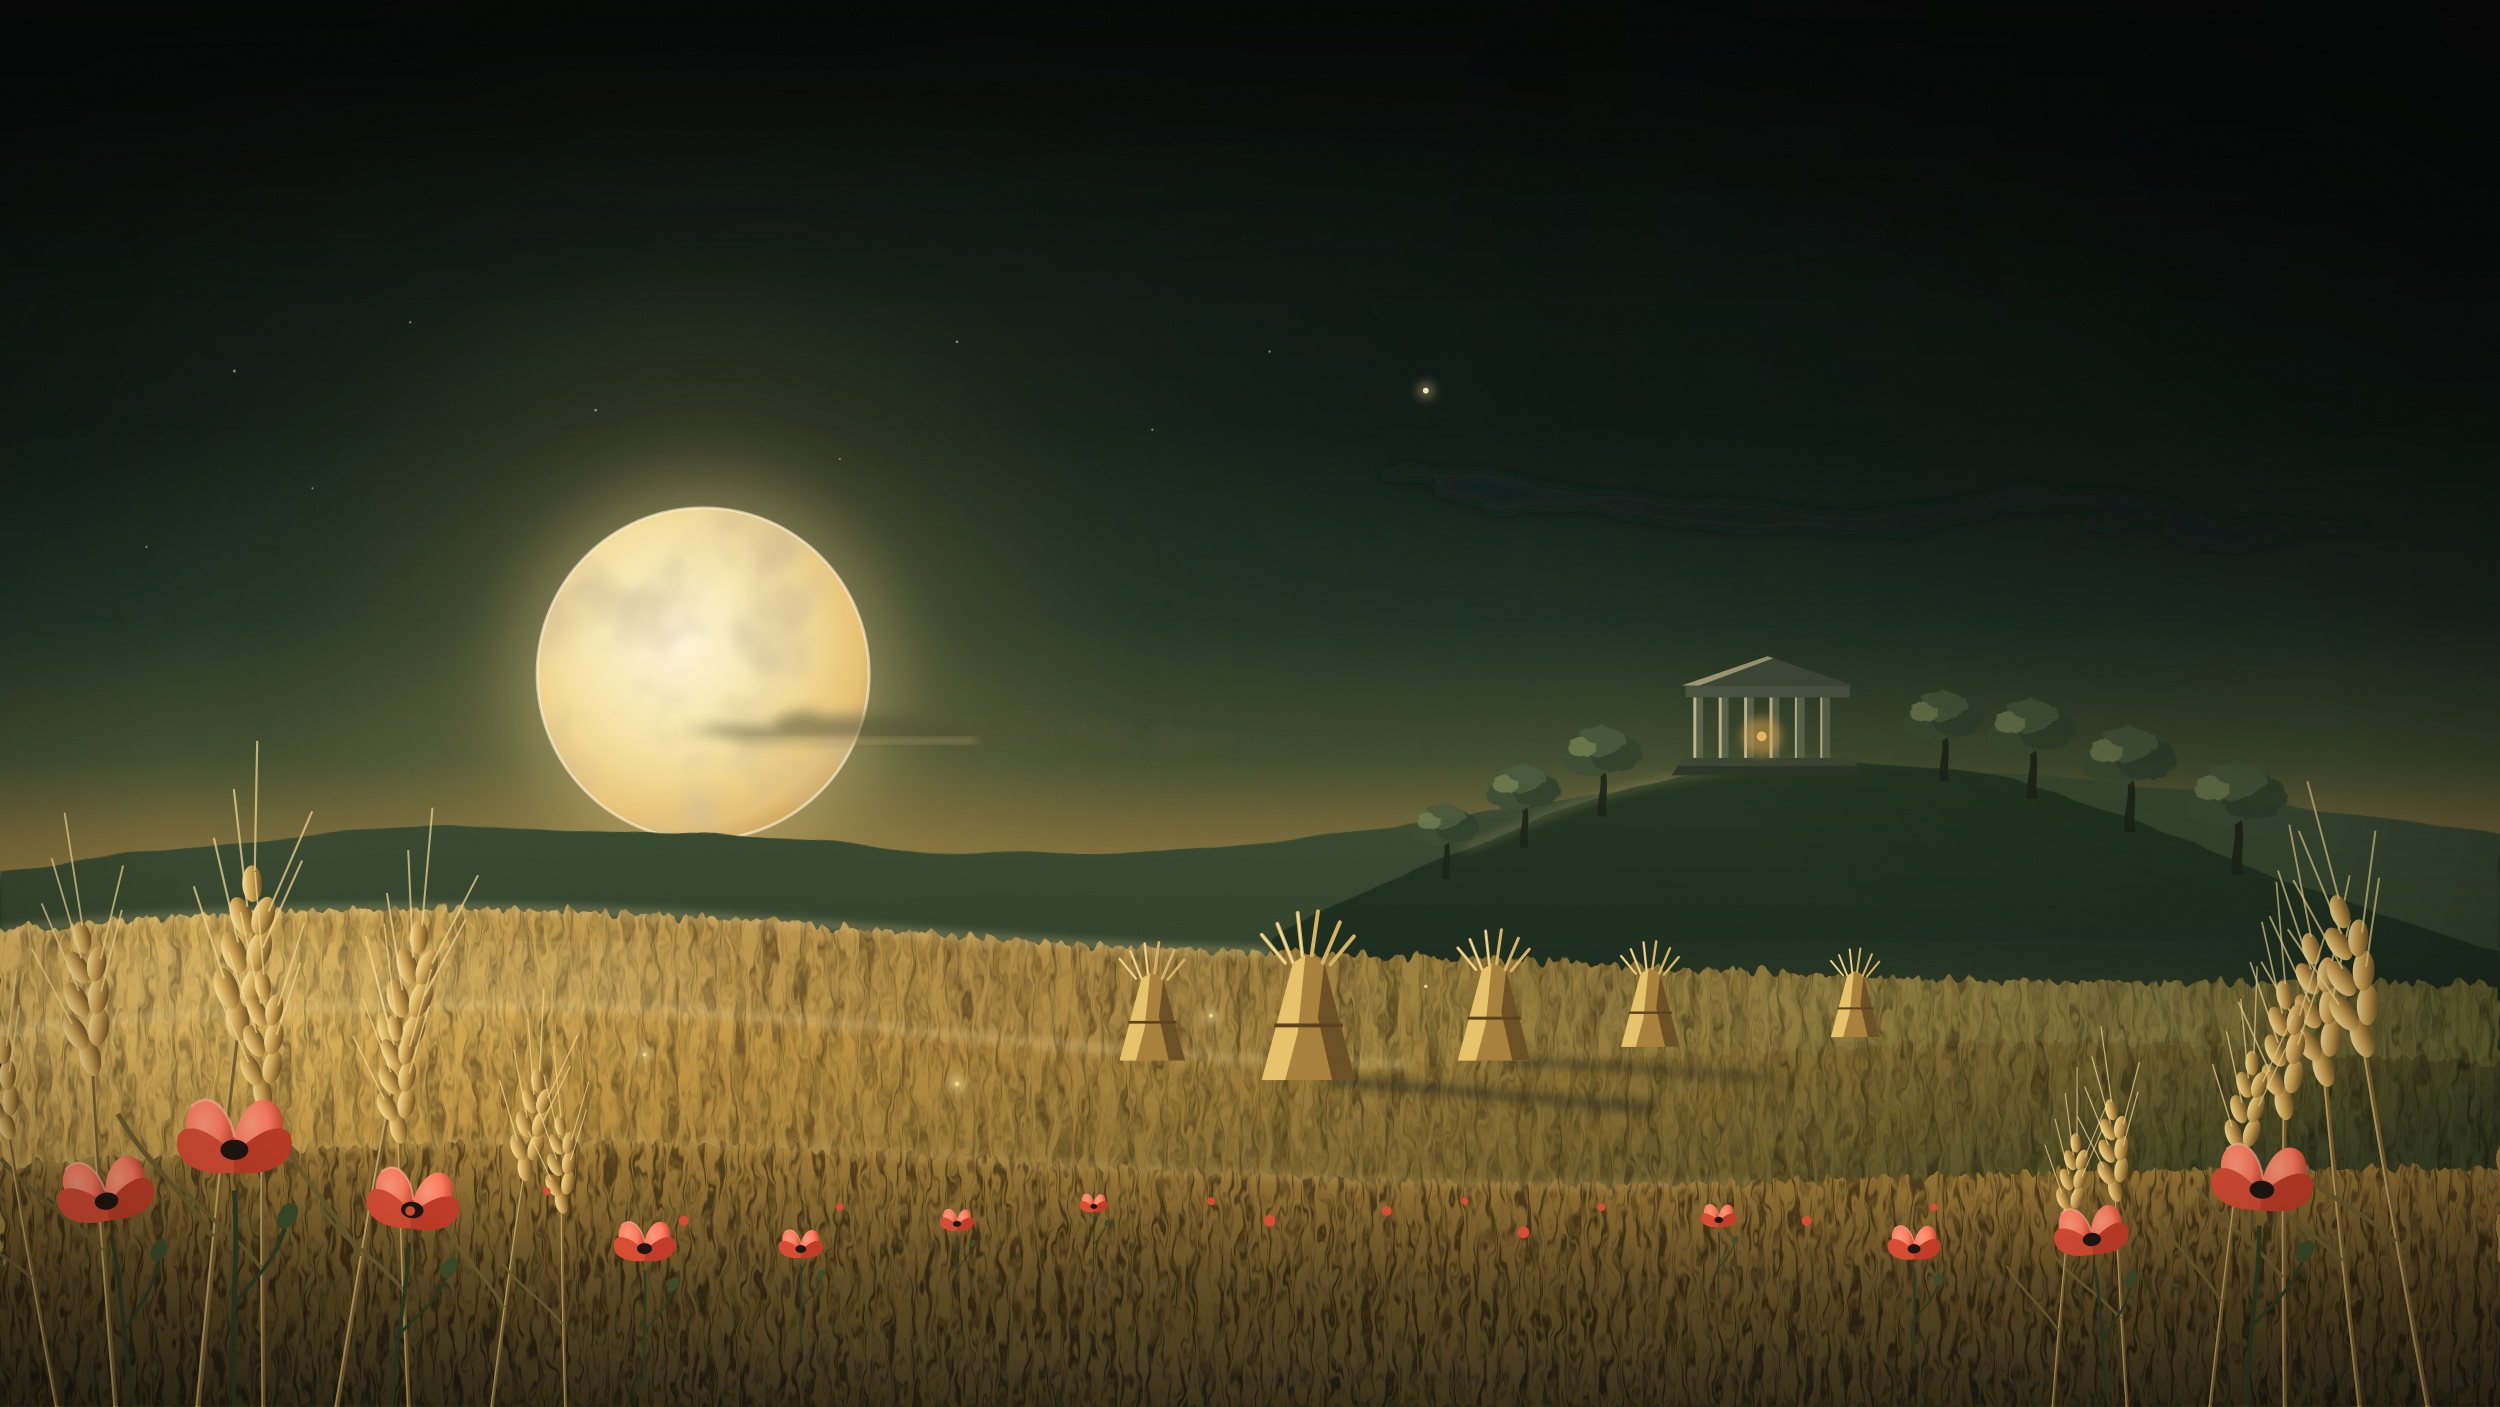
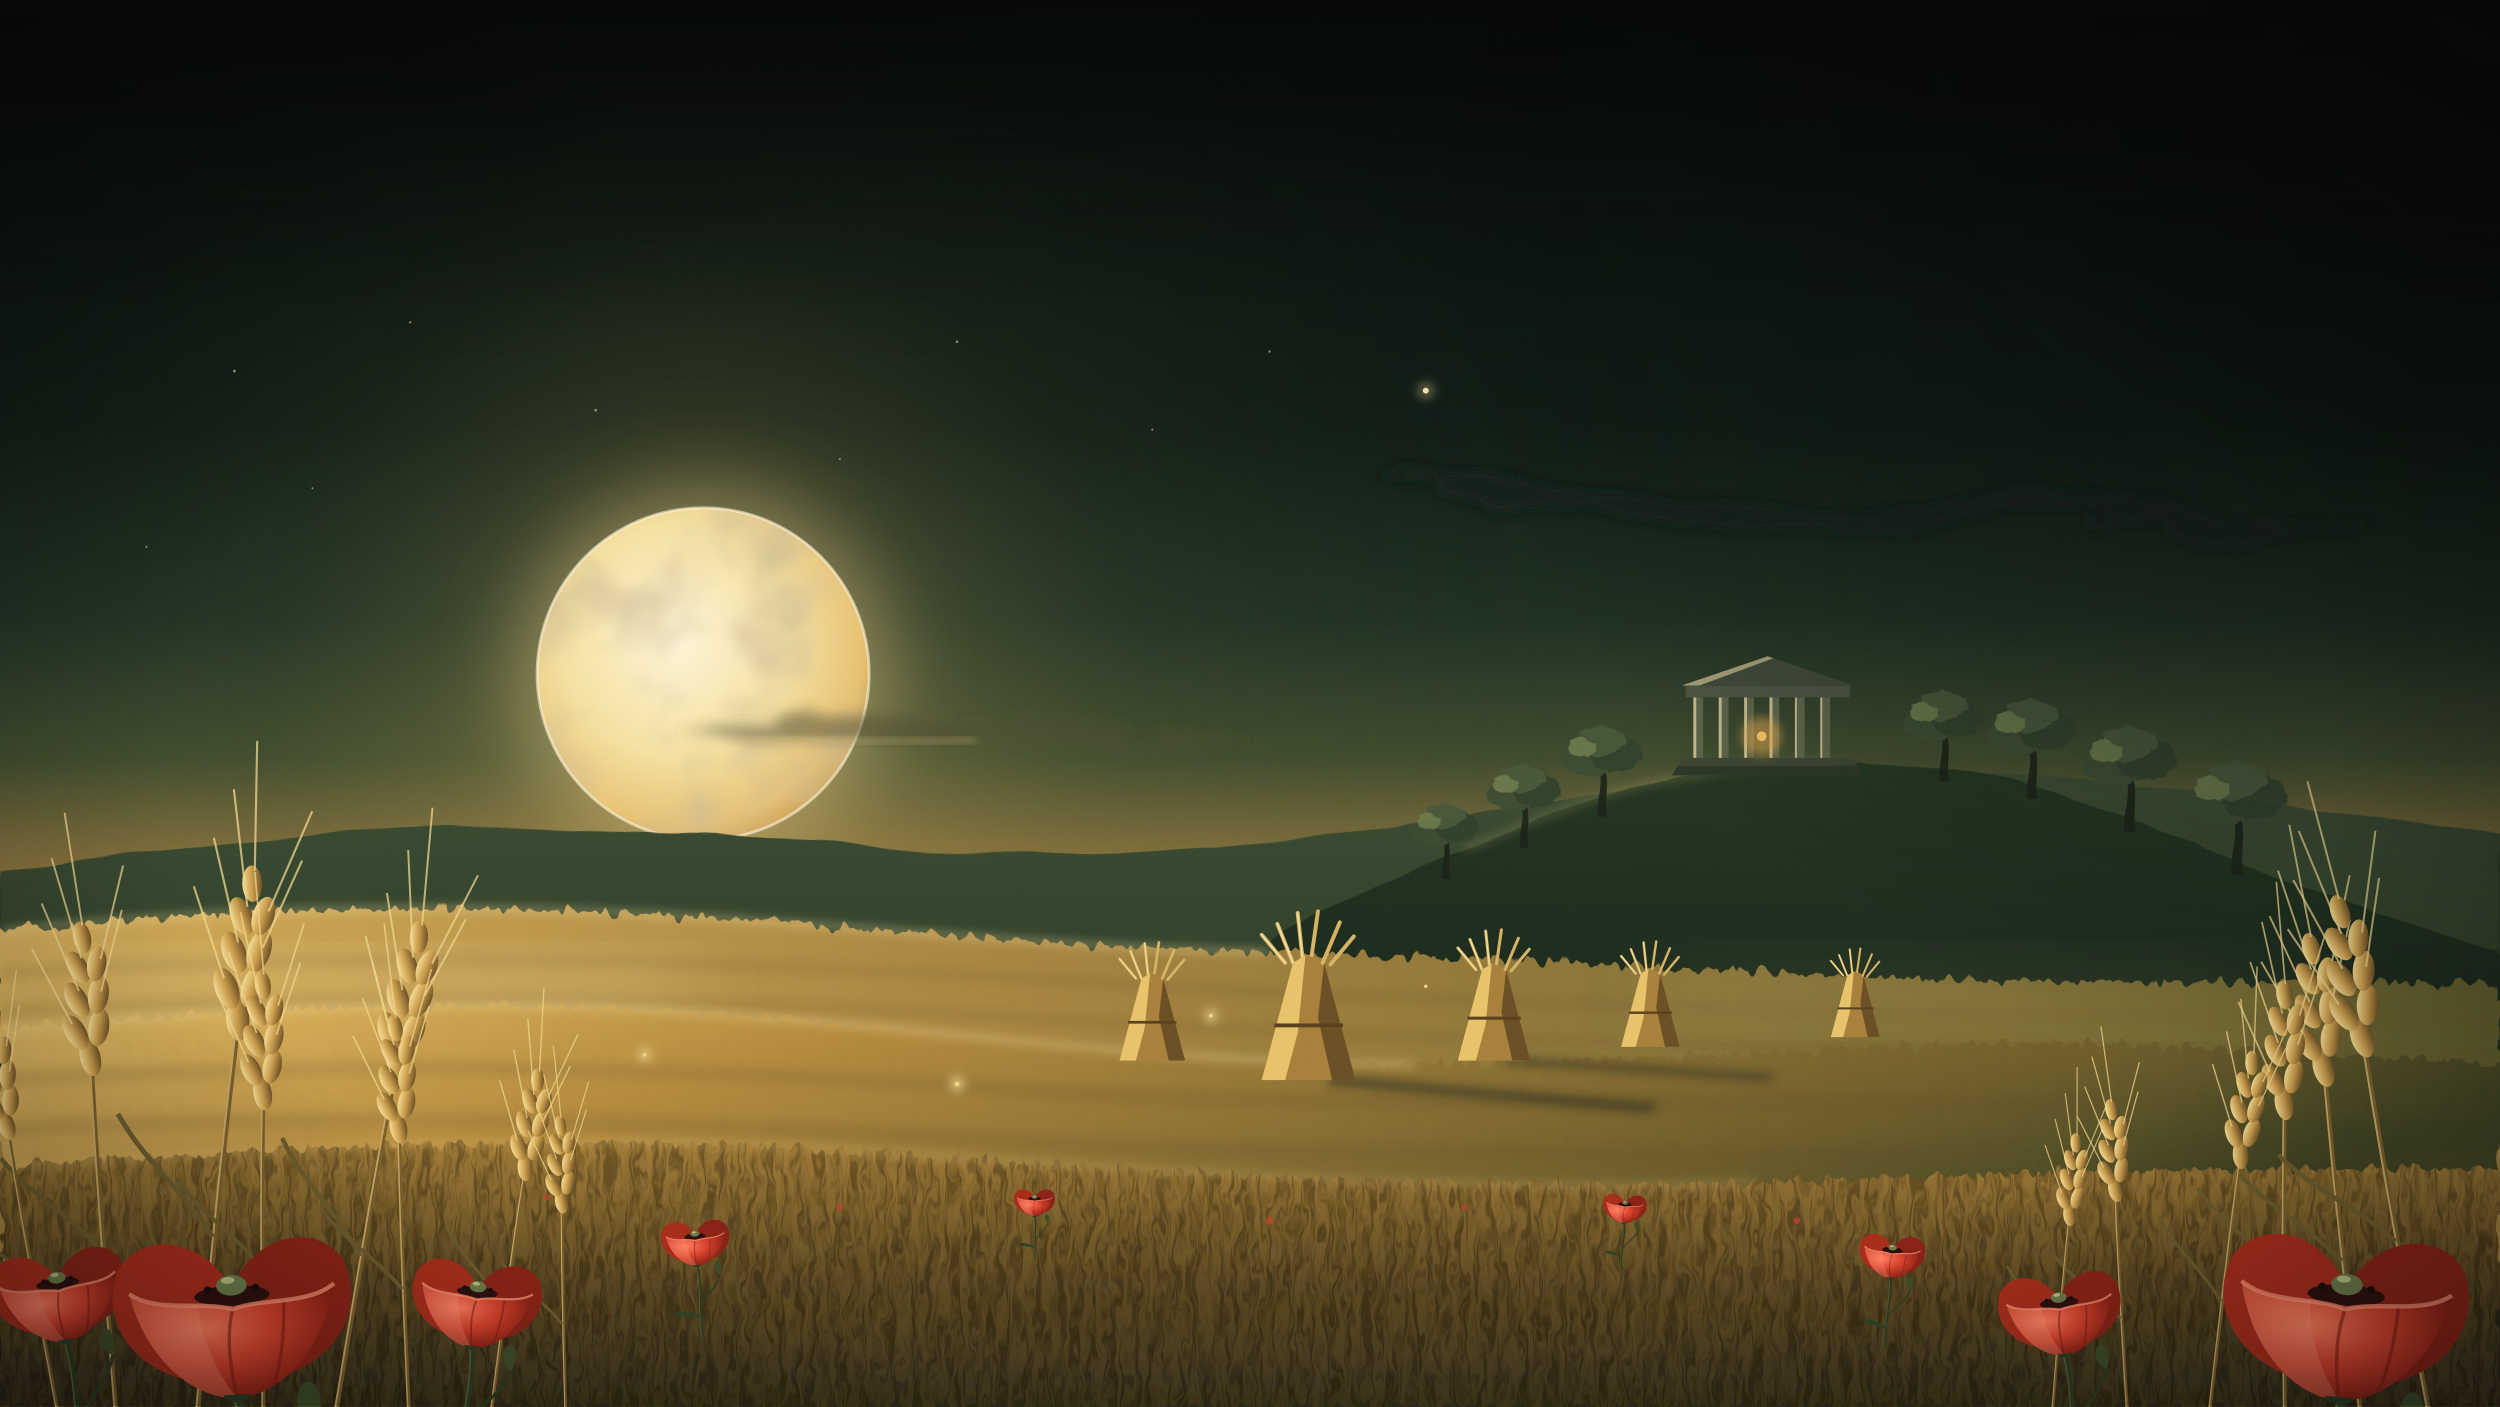
<svg xmlns="http://www.w3.org/2000/svg" xmlns:xlink="http://www.w3.org/1999/xlink" width="2560" height="1440" viewBox="0 0 2560 1440">
  <defs>
    <linearGradient id="sky" x1="0" y1="0" x2="0" y2="1">
      <stop offset="0" stop-color="#050a08" />
      <stop offset="0.3" stop-color="#0c1912" />
      <stop offset="0.44" stop-color="#1c2e20" />
      <stop offset="0.54" stop-color="#3e4a2c" />
      <stop offset="0.6" stop-color="#7a6a38" />
      <stop offset="0.66" stop-color="#a8843e" />
    </linearGradient>
    <radialGradient id="moonHalo" cx="720" cy="700" r="900" gradientUnits="userSpaceOnUse">
      <stop offset="0" stop-color="#f0d68c" stop-opacity="0.5" />
      <stop offset="0.18" stop-color="#d8b462" stop-opacity="0.25" />
      <stop offset="0.5" stop-color="#6a6a3a" stop-opacity="0.1" />
      <stop offset="1" stop-color="#1e3022" stop-opacity="0" />
    </radialGradient>
    <radialGradient id="moon" cx="0.42" cy="0.4" r="0.62">
      <stop offset="0" stop-color="#fff6d8" />
      <stop offset="0.55" stop-color="#f6e2a2" />
      <stop offset="0.9" stop-color="#e8c272" />
      <stop offset="1" stop-color="#d4a858" />
    </radialGradient>
    <linearGradient id="hillFar" x1="0" y1="0" x2="0" y2="1">
      <stop offset="0" stop-color="#3a4a30" />
      <stop offset="1" stop-color="#2a3a24" />
    </linearGradient>
    <linearGradient id="hillMid" x1="0" y1="0" x2="0" y2="1">
      <stop offset="0" stop-color="#22341e" />
      <stop offset="1" stop-color="#16241a" />
    </linearGradient>
    <linearGradient id="fieldFar" x1="0" y1="0" x2="1" y2="0">
      <stop offset="0" stop-color="#d8b05a" />
      <stop offset="0.4" stop-color="#a8843e" />
      <stop offset="1" stop-color="#5a5a2a" />
    </linearGradient>
    <linearGradient id="fieldMid" x1="0" y1="0" x2="1" y2="0.3">
      <stop offset="0" stop-color="#e8c066" />
      <stop offset="0.35" stop-color="#b48a3c" />
      <stop offset="0.8" stop-color="#6a5a28" />
      <stop offset="1" stop-color="#3a4020" />
    </linearGradient>
    <linearGradient id="fieldNear" x1="0" y1="0" x2="0" y2="1">
      <stop offset="0" stop-color="#a07a34" />
      <stop offset="0.4" stop-color="#5a4620" />
      <stop offset="1" stop-color="#1e2012" />
    </linearGradient>
    <linearGradient id="earGold" x1="0" y1="0" x2="1" y2="0">
      <stop offset="0" stop-color="#f6dc92" />
      <stop offset="0.5" stop-color="#c89a48" />
      <stop offset="1" stop-color="#6a4e22" />
    </linearGradient>
    <radialGradient id="petal" cx="0.35" cy="0.35" r="0.75">
-       <stop offset="0" stop-color="#ff9a7a" />
-       <stop offset="0.5" stop-color="#ff7a5c" />
-       <stop offset="1" stop-color="#b8321e" />
+       <stop offset="0" stop-color="#ff7a5c" />
+       <stop offset="0.45" stop-color="#d8402a" />
+       <stop offset="1" stop-color="#7a160c" />
    </radialGradient>
    <linearGradient id="topShade" x1="0" y1="0" x2="0" y2="1">
      <stop offset="0" stop-color="#030604" stop-opacity="0.9" />
      <stop offset="0.5" stop-color="#030604" stop-opacity="0.35" />
      <stop offset="1" stop-color="#030604" stop-opacity="0" />
    </linearGradient>
    <radialGradient id="cornerShade" cx="2560" cy="0" r="1150" gradientUnits="userSpaceOnUse">
      <stop offset="0" stop-color="#020403" stop-opacity="0.8" />
      <stop offset="0.6" stop-color="#020403" stop-opacity="0.3" />
      <stop offset="1" stop-color="#020403" stop-opacity="0" />
    </radialGradient>
    <radialGradient id="vignette" cx="0.5" cy="0.55" r="0.78">
      <stop offset="0.55" stop-color="#000" stop-opacity="0" />
      <stop offset="1" stop-color="#000" stop-opacity="0.6" />
    </radialGradient>
    <filter id="cloudSoft" x="-15%" y="-60%" width="130%" height="220%">
      <feTurbulence type="fractalNoise" baseFrequency="0.003 0.012" numOctaves="4" seed="9" result="n" />
      <feDisplacementMap in="SourceGraphic" in2="n" scale="120" xChannelSelector="R" yChannelSelector="G" />
      <feGaussianBlur stdDeviation="7" />
    </filter>
    <filter id="maria" x="0" y="0" width="100%" height="100%">
      <feTurbulence type="fractalNoise" baseFrequency="0.012" numOctaves="4" seed="14" result="n" />
      <feColorMatrix in="n" type="matrix" values="0 0 0 0 0.62  0 0 0 0 0.5  0 0 0 0 0.3  -2.4 0 0 0 1.35" result="m" />
      <feGaussianBlur in="m" stdDeviation="3" result="mb" />
      <feComposite in="mb" in2="SourceGraphic" operator="in" />
    </filter>
    <filter id="wheat" x="-2%" y="-10%" width="104%" height="120%">
      <feTurbulence type="fractalNoise" baseFrequency="0.045 0.014" numOctaves="4" seed="27" result="h" />
      <feDiffuseLighting in="h" surfaceScale="5" diffuseConstant="1" lighting-color="#fff" result="l">
        <feDistantLight azimuth="190" elevation="30" />
      </feDiffuseLighting>
      <feComponentTransfer in="l" result="lt">
        <feFuncR type="linear" slope="0.9" intercept="0.32" />
        <feFuncG type="linear" slope="0.9" intercept="0.32" />
        <feFuncB type="linear" slope="0.9" intercept="0.32" />
      </feComponentTransfer>
      <feComposite in="lt" in2="SourceGraphic" operator="arithmetic" k1="1.12" k2="0" k3="0" k4="0" />
    </filter>
    <filter id="wheatFine" x="-2%" y="-10%" width="104%" height="120%">
      <feTurbulence type="fractalNoise" baseFrequency="0.08 0.02" numOctaves="3" seed="5" result="h" />
      <feDiffuseLighting in="h" surfaceScale="6" diffuseConstant="1" lighting-color="#fff" result="l">
        <feDistantLight azimuth="190" elevation="35" />
      </feDiffuseLighting>
      <feComponentTransfer in="l" result="lt">
-         <feFuncR type="linear" slope="1" intercept="0.25" />
-         <feFuncG type="linear" slope="1" intercept="0.25" />
-         <feFuncB type="linear" slope="1" intercept="0.25" />
+         <feFuncR type="linear" slope="0.6" intercept="0.45" />
+         <feFuncG type="linear" slope="0.6" intercept="0.45" />
+         <feFuncB type="linear" slope="0.6" intercept="0.45" />
      </feComponentTransfer>
      <feComposite in="lt" in2="SourceGraphic" operator="arithmetic" k1="1.05" k2="0" k3="0" k4="0" />
    </filter>
    <filter id="foliage" x="-10%" y="-10%" width="120%" height="120%">
      <feTurbulence type="fractalNoise" baseFrequency="0.05" numOctaves="3" seed="3" result="n" />
      <feDisplacementMap in="SourceGraphic" in2="n" scale="18" xChannelSelector="R" yChannelSelector="G" />
    </filter>
    <filter id="ground" x="-5%" y="-10%" width="110%" height="120%">
      <feTurbulence type="fractalNoise" baseFrequency="0.006 0.02" numOctaves="3" seed="19" result="n" />
      <feDisplacementMap in="SourceGraphic" in2="n" scale="16" xChannelSelector="R" yChannelSelector="G" />
    </filter>
    <filter id="tufts" x="-2%" y="-10%" width="104%" height="120%">
      <feTurbulence type="fractalNoise" baseFrequency="0.09 0.03" numOctaves="2" seed="33" result="n" />
      <feDisplacementMap in="SourceGraphic" in2="n" scale="22" xChannelSelector="R" yChannelSelector="G" />
    </filter>
    <filter id="glow" x="-50%" y="-50%" width="200%" height="200%">
      <feGaussianBlur stdDeviation="18" />
    </filter>
    <filter id="glowL" x="-50%" y="-50%" width="200%" height="200%">
      <feGaussianBlur stdDeviation="40" />
    </filter>
    <filter id="glowS" x="-50%" y="-50%" width="200%" height="200%">
      <feGaussianBlur stdDeviation="5" />
    </filter>
    <filter id="soft" x="-20%" y="-20%" width="140%" height="140%">
      <feGaussianBlur stdDeviation="1.6" />
    </filter>
    <filter id="haze" x="-20%" y="-20%" width="140%" height="140%">
      <feGaussianBlur stdDeviation="28" />
    </filter>
    <filter id="grain" x="0" y="0" width="100%" height="100%">
      <feTurbulence type="fractalNoise" baseFrequency="0.8" numOctaves="1" seed="2" />
      <feColorMatrix type="matrix" values="0 0 0 0 0.5  0 0 0 0 0.5  0 0 0 0 0.5  0 0 0 0.05 0" />
    </filter>
    <g id="ear">
      <path d="M0 0 C2 -80 4 -160 8 -240" fill="none" stroke="#7a5e2a" stroke-width="3" />
      <path d="M0 0 C2 -80 4 -160 8 -240" fill="none" stroke="#e8c87a" stroke-width="1.2" opacity="0.7" transform="translate(-1 0)" />
      <path d="M2 -120 C-20 -150 -40 -160 -60 -190" fill="none" stroke="#6a5a2a" stroke-width="3" />
      <g fill="url(#earGold)">
        <ellipse cx="8" cy="-252" rx="7" ry="13" transform="rotate(-8 8 -252)" />
        <ellipse cx="0" cy="-270" rx="7" ry="13" transform="rotate(-24 0 -270)" />
        <ellipse cx="16" cy="-272" rx="7" ry="13" transform="rotate(14 16 -272)" />
        <ellipse cx="3" cy="-292" rx="7" ry="13" transform="rotate(-24 3 -292)" />
        <ellipse cx="18" cy="-294" rx="7" ry="13" transform="rotate(14 18 -294)" />
        <ellipse cx="6" cy="-314" rx="6.5" ry="12" transform="rotate(-24 6 -314)" />
        <ellipse cx="19" cy="-315" rx="6.5" ry="12" transform="rotate(14 19 -315)" />
        <ellipse cx="11" cy="-334" rx="6" ry="11" transform="rotate(-6 11 -334)" />
      </g>
      <g stroke="#f0d68c" stroke-width="1.3" fill="none" opacity="0.75">
        <path d="M-2 -276 L-24 -330 M5 -298 L-14 -360 M9 -320 L-4 -390 M12 -342 L8 -420 M20 -296 L40 -350 M22 -318 L44 -380" />
      </g>
    </g>
    <g id="poppy">
-       <path d="M0 0 C-4 -60 4 -120 0 -170" fill="none" stroke="#2a3a1e" stroke-width="4" />
-       <path d="M0 -80 C14 -100 30 -110 40 -140" fill="none" stroke="#2a3a1e" stroke-width="3" />
-       <ellipse cx="42" cy="-150" rx="7" ry="11" fill="#3a4a26" transform="rotate(30 42 -150)" />
-       <g transform="translate(0 -184)">
-         <path d="M0 0 C-30 -8 -46 -34 -34 -52 C-20 -66 -4 -50 0 -28 Z" fill="url(#petal)" />
-         <path d="M0 0 C30 -8 46 -34 34 -52 C20 -66 4 -50 0 -28 Z" fill="url(#petal)" />
-         <path d="M0 0 C-36 4 -50 -14 -44 -30 C-36 -42 -14 -30 0 -14 Z" fill="#d84a30" />
-         <path d="M0 0 C36 4 50 -14 44 -30 C36 -42 14 -30 0 -14 Z" fill="#c23a24" />
-         <ellipse cx="0" cy="-18" rx="11" ry="8" fill="#1a120c" />
-         <path d="M-34 -52 C-20 -66 -4 -50 0 -28" fill="none" stroke="#ffc0a0" stroke-width="2" opacity="0.6" />
+       <path d="M0 0 C-6 -50 6 -110 -2 -150" fill="none" stroke="#2a3a1e" stroke-width="5" />
+       <path d="M0 0 C-6 -50 6 -110 -2 -150" fill="none" stroke="#7a8a4a" stroke-width="1.5" opacity="0.5" transform="translate(-2 0)" />
+       <path d="M2 -70 C18 -92 34 -100 44 -128" fill="none" stroke="#2a3a1e" stroke-width="3.5" />
+       <path d="M44 -128 C52 -150 40 -164 34 -150 C30 -140 36 -130 44 -128 Z" fill="#3a4a26" />
+       <path d="M-2 -40 C-30 -50 -44 -40 -56 -56 C-36 -60 -20 -54 -2 -46 Z" fill="#2e4020" />
+       <g transform="translate(-2 -150)">
+         <path d="M0 -6 C-56 -6 -80 -44 -66 -76 C-50 -100 -14 -92 0 -62 Z" fill="#a82a18" />
+         <path d="M0 -6 C56 -6 80 -44 66 -76 C50 -100 14 -92 0 -62 Z" fill="#8a2012" />
+         <ellipse cx="0" cy="-58" rx="22" ry="6" fill="#2a0c0a" />
+         <g fill="#14080a">
+           <circle cx="-14" cy="-62" r="2.2" />
+           <circle cx="-6" cy="-65" r="2.2" />
+           <circle cx="6" cy="-65" r="2.2" />
+           <circle cx="14" cy="-62" r="2.2" />
+         </g>
+         <ellipse cx="0" cy="-64" rx="9" ry="6" fill="#6a7a48" />
+         <ellipse cx="-2" cy="-67" rx="4" ry="2" fill="#b8c080" />
+         <path d="M-60 -62 C-52 -22 -24 2 0 2 C24 2 52 -22 60 -62 C44 -50 18 -56 0 -50 C-18 -56 -44 -50 -60 -62 Z" fill="url(#petal)" />
+         <path d="M-60 -62 C-52 -22 -24 2 0 2 C-12 -14 -20 -36 -20 -54 C-34 -52 -48 -52 -60 -62 Z" fill="#ff9a7a" opacity="0.3" />
+         <path d="M0 2 C-4 -20 -4 -36 0 -50 M22 -4 C28 -22 30 -40 30 -54" fill="none" stroke="#7a1a0e" stroke-width="2" opacity="0.6" />
+         <path d="M-60 -62 C-44 -50 -18 -56 0 -50 C18 -56 44 -50 60 -62" fill="none" stroke="#ff9a7a" stroke-width="2.5" opacity="0.7" />
+         <path d="M-8 0 C-6 6 6 6 8 0 Z" fill="#2a3a1e" />
      </g>
    </g>
    <g id="stook">
      <path d="M-60 0 L-20 -150 L-4 -160 L4 -160 L20 -150 L60 0 Z" fill="#a8803a" />
      <path d="M-60 0 L-20 -150 L-4 -160 L-14 -60 L-30 0 Z" fill="#e8c46a" />
      <path d="M20 -150 L60 0 L30 0 L12 -80 Z" fill="#6a4e22" />
      <path d="M-44 -70 L44 -70" stroke="#5a3e1a" stroke-width="5" />
      <path d="M-20 -150 L-40 -200 M-8 -158 L-14 -214 M4 -160 L12 -216 M18 -150 L40 -202 M-30 -150 L-60 -186 M28 -148 L58 -184" stroke="#d8b462" stroke-width="5" stroke-linecap="round" />
      <path d="M-20 -150 L-40 -200 M-8 -158 L-14 -214 M-30 -150 L-60 -186" stroke="#f6e2a2" stroke-width="2" stroke-linecap="round" />
    </g>
    <g id="olive">
      <path d="M-6 0 C-10 -30 4 -50 -4 -80 L6 -80 C14 -50 4 -30 10 0 Z" fill="#1a2014" />
      <g filter="url(#foliage)">
        <ellipse cx="-20" cy="-100" rx="46" ry="30" fill="#3a4a30" />
        <ellipse cx="24" cy="-108" rx="44" ry="32" fill="#2e3e28" />
        <ellipse cx="0" cy="-130" rx="40" ry="26" fill="#465638" />
        <ellipse cx="-34" cy="-118" rx="22" ry="16" fill="#6a7a4a" />
      </g>
    </g>
  </defs>
  <rect width="2560" height="1440" fill="url(#sky)" />
  <rect width="2560" height="1440" fill="url(#moonHalo)" />
  <g>
    <circle cx="720" cy="690" r="190" fill="#f0d68c" opacity="0.4" filter="url(#glowL)" />
    <circle cx="720" cy="690" r="170" fill="url(#moon)" />
    <circle cx="720" cy="690" r="170" fill="#fff" filter="url(#maria)" opacity="0.7" />
    <circle cx="720" cy="690" r="170" fill="none" stroke="#fff6d8" stroke-width="3" opacity="0.6" />
  </g>
  <g filter="url(#cloudSoft)">
    <path d="M700 742 C800 730 920 732 1040 742 C1120 748 1200 744 1280 750 C1180 762 1060 764 940 760 C840 758 760 762 700 742 Z" fill="#4a4a32" opacity="0.55" />
    <path d="M1400 520 C1600 500 1800 505 2000 520 C2150 530 2300 520 2450 530 C2300 550 2100 552 1900 546 C1700 540 1550 552 1400 520 Z" fill="#14201a" opacity="0.7" />
  </g>
  <g filter="url(#glowS)" opacity="0.6">
    <path d="M760 756 C840 760 920 762 1000 758" stroke="#f0d68c" stroke-width="4" fill="none" />
  </g>
  <g fill="#e8e4c8" opacity="0.55">
    <circle cx="240" cy="380" r="1.6" />
    <circle cx="420" cy="330" r="1.2" />
    <circle cx="610" cy="420" r="1.4" />
    <circle cx="980" cy="350" r="1.3" />
    <circle cx="1180" cy="440" r="1.1" />
    <circle cx="320" cy="500" r="1" />
    <circle cx="860" cy="470" r="1" />
    <circle cx="1300" cy="360" r="1.2" />
    <circle cx="150" cy="560" r="1.1" />
  </g>
  <circle cx="1460" cy="400" r="3" fill="#f6eac0" />
  <circle cx="1460" cy="400" r="9" fill="#f0d68c" opacity="0.35" filter="url(#glowS)" />
  <rect x="2380" y="860" width="260" height="300" fill="#2a3a24" />
  <rect x="-60" y="900" width="200" height="260" fill="#2a3a24" />
  <g filter="url(#ground)">
    <path d="M-60 900 C200 860 400 840 620 850 C840 860 1000 880 1200 870 C1400 860 1560 820 1760 800 C1960 780 2200 800 2400 830       C2500 845 2580 860 2700 870 L2700 1100 L-60 1100 Z" fill="url(#hillFar)" />
  </g>
  <g filter="url(#ground)">
    <path d="M1300 960 C1420 900 1560 840 1700 800 C1820 770 1940 770 2060 800 C2200 840 2320 900 2440 940 C2520 966 2600 980 2700 990       L2700 1100 L1300 1100 Z" fill="url(#hillMid)" />
  </g>
  <path d="M1500 870 C1580 836 1640 812 1700 800 C1760 788 1820 780 1880 782" fill="none" stroke="#c8b070" stroke-width="4" opacity="0.4" filter="url(#glowS)" />
  <g opacity="0.9">
    <use xlink:href="#olive" transform="translate(1560 868) scale(0.55)" />
    <use xlink:href="#olive" transform="translate(1640 836) scale(0.6)" />
    <use xlink:href="#olive" transform="translate(1990 800) scale(0.6)" />
    <use xlink:href="#olive" transform="translate(2080 818) scale(0.66)" />
    <use xlink:href="#olive" transform="translate(2180 852) scale(0.7)" />
    <use xlink:href="#olive" transform="translate(2290 896) scale(0.75)" />
    <use xlink:href="#olive" transform="translate(1480 900) scale(0.5)" />
  </g>
  <g transform="translate(1810 784)">
    <path d="M-92 0 L92 0 L98 10 L-98 10 Z" fill="#2a3424" />
    <path d="M-86 -8 L86 -8 L92 0 L-92 0 Z" fill="#3a4430" />
    <g fill="#5a6248">
      <rect x="-76" y="-70" width="10" height="62" />
      <rect x="-50" y="-70" width="10" height="62" />
      <rect x="-24" y="-70" width="10" height="62" />
      <rect x="2" y="-70" width="10" height="62" />
      <rect x="28" y="-70" width="10" height="62" />
      <rect x="54" y="-70" width="10" height="62" />
    </g>
    <g fill="#e8d6a0" opacity="0.75">
      <rect x="-76" y="-70" width="3" height="62" />
      <rect x="-50" y="-70" width="3" height="62" />
      <rect x="-24" y="-70" width="3" height="62" />
      <rect x="2" y="-70" width="3" height="62" />
      <rect x="28" y="-70" width="2" height="62" />
      <rect x="54" y="-70" width="2" height="62" />
    </g>
    <rect x="-84" y="-82" width="168" height="12" fill="#4a5440" />
    <path d="M-88 -82 L0 -112 L88 -82 Z" fill="#3e4836" />
    <path d="M-88 -82 L0 -112 L6 -110 L-70 -82 Z" fill="#e8d6a0" opacity="0.6" />
    <circle cx="-6" cy="-30" r="5" fill="#ffd27a" />
    <circle cx="-6" cy="-30" r="20" fill="#f0b050" opacity="0.5" filter="url(#glowS)" />
  </g>
  <g filter="url(#tufts)">
-     <g filter="url(#wheat)">
+     <g>
      <path d="M-60 960 C200 930 420 925 640 935 C860 945 1060 970 1300 975 C1500 980 1700 990 1900 1000 C2150 1012 2400 1000 2700 1010       L2700 1160 L-60 1160 Z" fill="url(#fieldFar)" />
    </g>
+   </g>
+   <g fill="none" stroke="#6a5226" stroke-width="14" opacity="0.16" filter="url(#glowS)">
+     <path d="M-60 1000 C300 975 700 980 1100 1005 C1500 1030 2000 1040 2700 1045" />
+     <path d="M-60 1040 C300 1015 700 1020 1100 1045 C1500 1068 2000 1078 2700 1082" />
+     <path d="M-60 1080 C300 1058 700 1064 1100 1086 C1500 1106 2000 1114 2700 1118" />
  </g>
  <path d="M-60 960 C200 930 420 925 640 935 C860 945 1060 970 1300 975" fill="none" stroke="#f6e2a2" stroke-width="5" opacity="0.5" filter="url(#glowS)" />
  <g filter="url(#glowL)" opacity="0.35">
    <path d="M100 1000 C300 980 500 990 700 1010" stroke="#f6e2a2" stroke-width="40" fill="none" />
    <path d="M1700 1030 C1900 1020 2100 1030 2300 1040" stroke="#e8c87a" stroke-width="30" fill="none" opacity="0.6" />
  </g>
  <g filter="url(#tufts)">
-     <g filter="url(#wheat)">
+     <g>
      <path d="M-60 1060 C240 1030 500 1020 760 1040 C1000 1058 1200 1090 1450 1090 C1700 1090 1950 1060 2200 1070 C2400 1078 2550 1090 2700 1100       L2700 1260 L-60 1260 Z" fill="url(#fieldMid)" />
    </g>
  </g>
  <path d="M-60 1060 C240 1030 500 1020 760 1040 C1000 1058 1200 1090 1450 1090" fill="none" stroke="#f6e2a2" stroke-width="5" opacity="0.45" filter="url(#glowS)" />
+   <g fill="none" stroke="#5a4420" stroke-width="16" opacity="0.16" filter="url(#glowS)">
+     <path d="M-60 1110 C300 1085 700 1090 1100 1120 C1500 1140 2000 1120 2700 1140" />
+     <path d="M-60 1160 C300 1138 700 1146 1100 1172 C1500 1190 2000 1176 2700 1190" />
+     <path d="M-60 1215 C300 1196 700 1204 1100 1226 C1500 1242 2000 1232 2700 1244" />
+   </g>
  <g>
    <path d="M1360 1100 L1700 1130 L1690 1140 L1360 1112 Z" fill="#1e2012" opacity="0.5" filter="url(#glowS)" />
    <use xlink:href="#stook" transform="translate(1340 1106) scale(0.8)" />
    <path d="M1540 1080 L1820 1100 L1810 1108 L1540 1090 Z" fill="#1e2012" opacity="0.45" filter="url(#glowS)" />
    <use xlink:href="#stook" transform="translate(1530 1086) scale(0.62)" />
    <use xlink:href="#stook" transform="translate(1690 1072) scale(0.5)" />
    <use xlink:href="#stook" transform="translate(1180 1086) scale(0.56)" />
    <use xlink:href="#stook" transform="translate(1900 1062) scale(0.42)" />
  </g>
  <rect x="-60" y="1300" width="2700" height="200" fill="#2a2414" />
  <g filter="url(#tufts)">
    <g filter="url(#wheatFine)">
      <path d="M-60 1200 C300 1170 600 1160 900 1180 C1200 1200 1500 1220 1800 1210 C2100 1200 2400 1190 2700 1200 L2700 1540 L-60 1540 Z" fill="url(#fieldNear)" />
    </g>
  </g>
  <path d="M-60 1200 C300 1170 600 1160 900 1180 C1200 1200 1500 1220 1800 1210" fill="none" stroke="#e8c87a" stroke-width="4" opacity="0.4" filter="url(#glowS)" />
  <g>
    <use xlink:href="#ear" transform="translate(120 1460) rotate(-6) scale(1.5)" />
    <use xlink:href="#ear" transform="translate(200 1470) rotate(4) scale(1.7)" />
    <use xlink:href="#ear" transform="translate(270 1460) rotate(-2) scale(1.35)" />
    <use xlink:href="#ear" transform="translate(340 1470) rotate(8) scale(1.55)" />
    <use xlink:href="#ear" transform="translate(60 1450) rotate(-12) scale(1.2)" />
    <use xlink:href="#ear" transform="translate(420 1470) rotate(-4) scale(1.25)" />
    <use xlink:href="#ear" transform="translate(500 1470) rotate(6) scale(1.1)" />
    <use xlink:href="#ear" transform="translate(580 1470) rotate(-3) scale(0.95)" />
    <use xlink:href="#ear" transform="translate(2420 1470) rotate(-8) scale(1.5)" />
    <use xlink:href="#ear" transform="translate(2340 1470) rotate(-2) scale(1.35)" />
    <use xlink:href="#ear" transform="translate(2490 1460) rotate(-12) scale(1.6)" />
    <use xlink:href="#ear" transform="translate(2260 1470) rotate(5) scale(1.15)" />
    <use xlink:href="#ear" transform="translate(2180 1470) rotate(-5) scale(1)" />
    <use xlink:href="#ear" transform="translate(2100 1470) rotate(3) scale(0.9)" />
  </g>
  <g>
-     <use xlink:href="#poppy" transform="translate(240 1440) scale(1.3)" />
-     <use xlink:href="#poppy" transform="translate(400 1450) rotate(6) scale(1.05)" />
-     <use xlink:href="#poppy" transform="translate(140 1450) rotate(-8) scale(1.1)" />
-     <use xlink:href="#poppy" transform="translate(660 1420) scale(0.7)" />
-     <use xlink:href="#poppy" transform="translate(820 1380) scale(0.5)" />
-     <use xlink:href="#poppy" transform="translate(980 1330) scale(0.38)" />
-     <use xlink:href="#poppy" transform="translate(1120 1300) scale(0.32)" />
-     <use xlink:href="#poppy" transform="translate(2300 1450) rotate(4) scale(1.15)" />
-     <use xlink:href="#poppy" transform="translate(2160 1440) rotate(-6) scale(0.85)" />
-     <use xlink:href="#poppy" transform="translate(1960 1400) scale(0.6)" />
-     <use xlink:href="#poppy" transform="translate(1760 1330) scale(0.4)" />
-   </g>
-   <g fill="#d84a30">
-     <circle cx="1300" cy="1250" r="6" />
-     <circle cx="1420" cy="1240" r="5" />
-     <circle cx="1560" cy="1262" r="6" />
-     <circle cx="1640" cy="1236" r="4" />
-     <circle cx="1240" cy="1230" r="4" />
-     <circle cx="1500" cy="1230" r="3.5" />
-     <circle cx="560" cy="1220" r="4" />
-     <circle cx="700" cy="1250" r="5" />
-     <circle cx="860" cy="1236" r="4" />
-     <circle cx="420" cy="1240" r="5" />
-     <circle cx="1850" cy="1250" r="5" />
-     <circle cx="1980" cy="1236" r="4" />
+     <use xlink:href="#poppy" transform="translate(1060 1290) scale(0.3)" />
+     <use xlink:href="#poppy" transform="translate(1660 1300) rotate(4) scale(0.32)" />
+     <use xlink:href="#poppy" transform="translate(720 1370) rotate(-4) scale(0.5)" />
+     <use xlink:href="#poppy" transform="translate(1930 1380) rotate(5) scale(0.48)" />
+     <use xlink:href="#poppy" transform="translate(90 1520) rotate(-8) scale(1)" />
+     <use xlink:href="#poppy" transform="translate(470 1520) rotate(6) scale(0.95)" />
+     <use xlink:href="#poppy" transform="translate(260 1690) rotate(-3) scale(1.75)" />
+     <use xlink:href="#poppy" transform="translate(2130 1520) rotate(-6) scale(0.9)" />
+     <use xlink:href="#poppy" transform="translate(2380 1700) rotate(4) scale(1.8)" />
+   </g>
+   <g fill="#b8402a" opacity="0.8">
+     <circle cx="1300" cy="1250" r="4" />
+     <circle cx="1500" cy="1236" r="3" />
+     <circle cx="860" cy="1236" r="3.5" />
+     <circle cx="560" cy="1226" r="3" />
+     <circle cx="1840" cy="1250" r="3.5" />
  </g>
  <g fill="#f0d68c">
    <circle cx="980" cy="1110" r="2.5" />
    <circle cx="1240" cy="1040" r="2" />
    <circle cx="660" cy="1080" r="2" />
    <circle cx="1460" cy="1010" r="1.8" />
  </g>
  <g fill="#f0d68c" filter="url(#glowS)" opacity="0.7">
    <circle cx="980" cy="1110" r="8" />
    <circle cx="1240" cy="1040" r="7" />
    <circle cx="660" cy="1080" r="7" />
  </g>
  <rect width="2560" height="320" fill="url(#topShade)" />
  <rect width="2560" height="1440" fill="url(#cornerShade)" />
  <rect width="2560" height="1440" fill="url(#vignette)" />
  <rect width="2560" height="1440" filter="url(#grain)" />
</svg>
